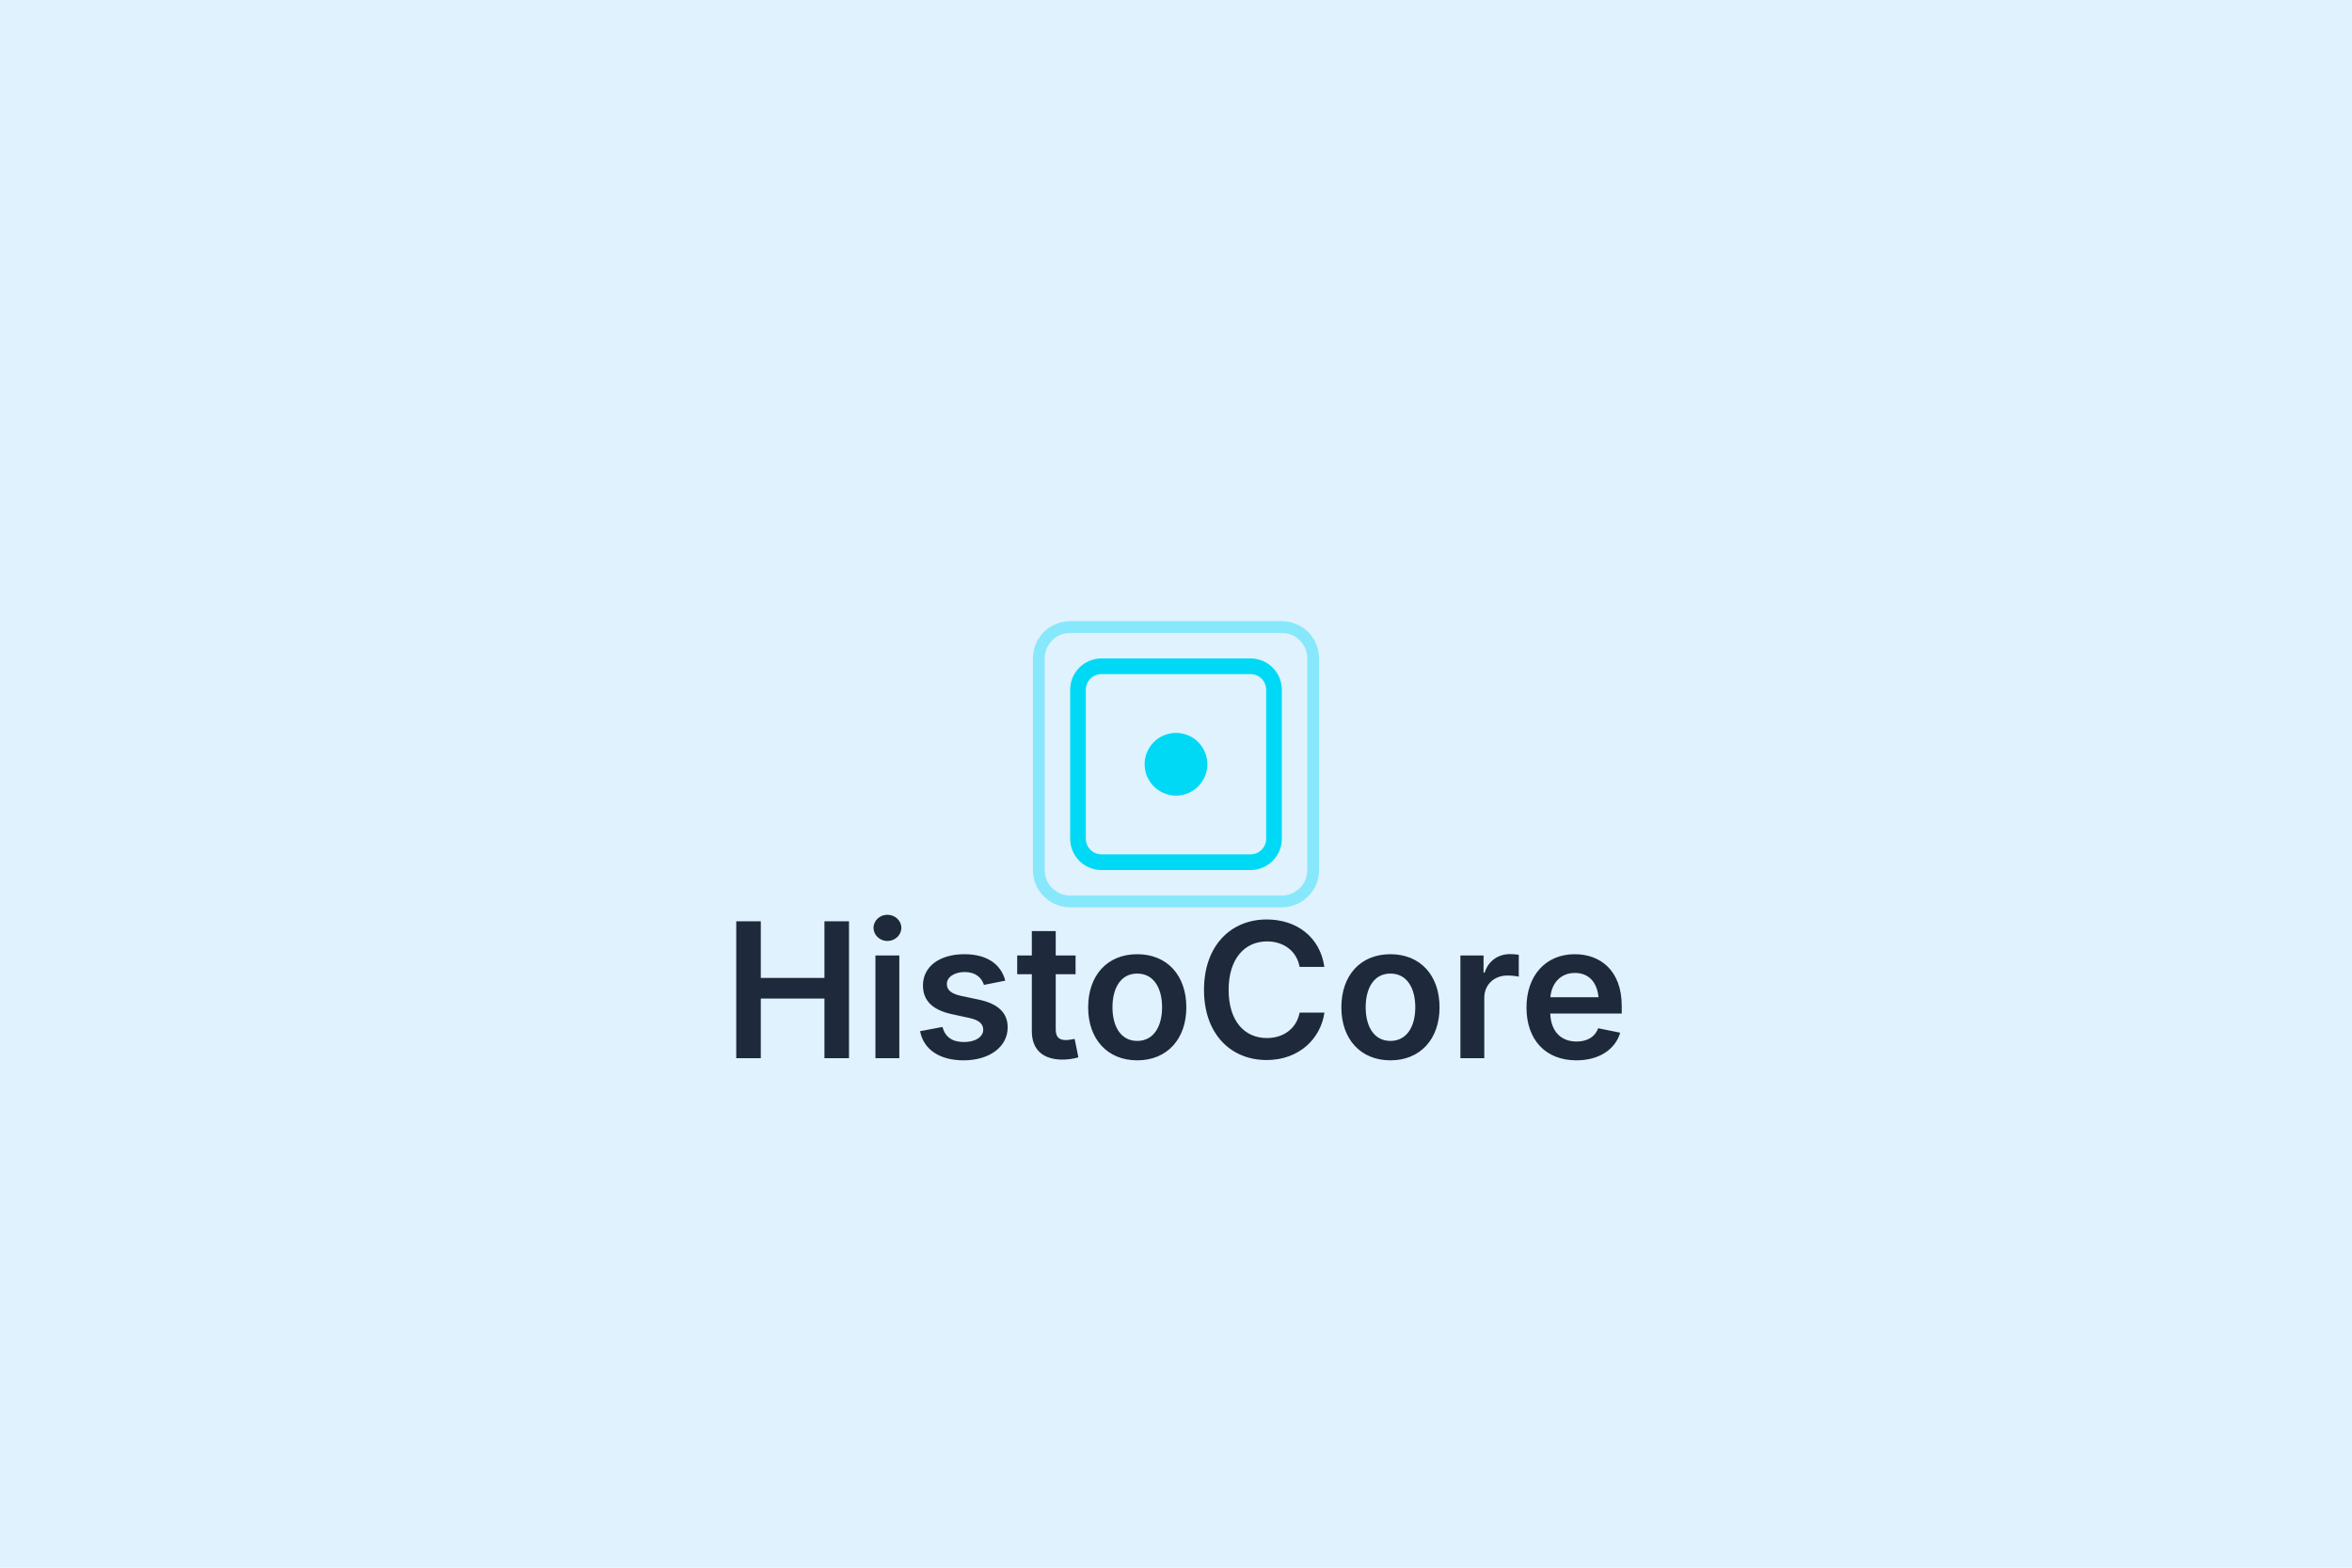
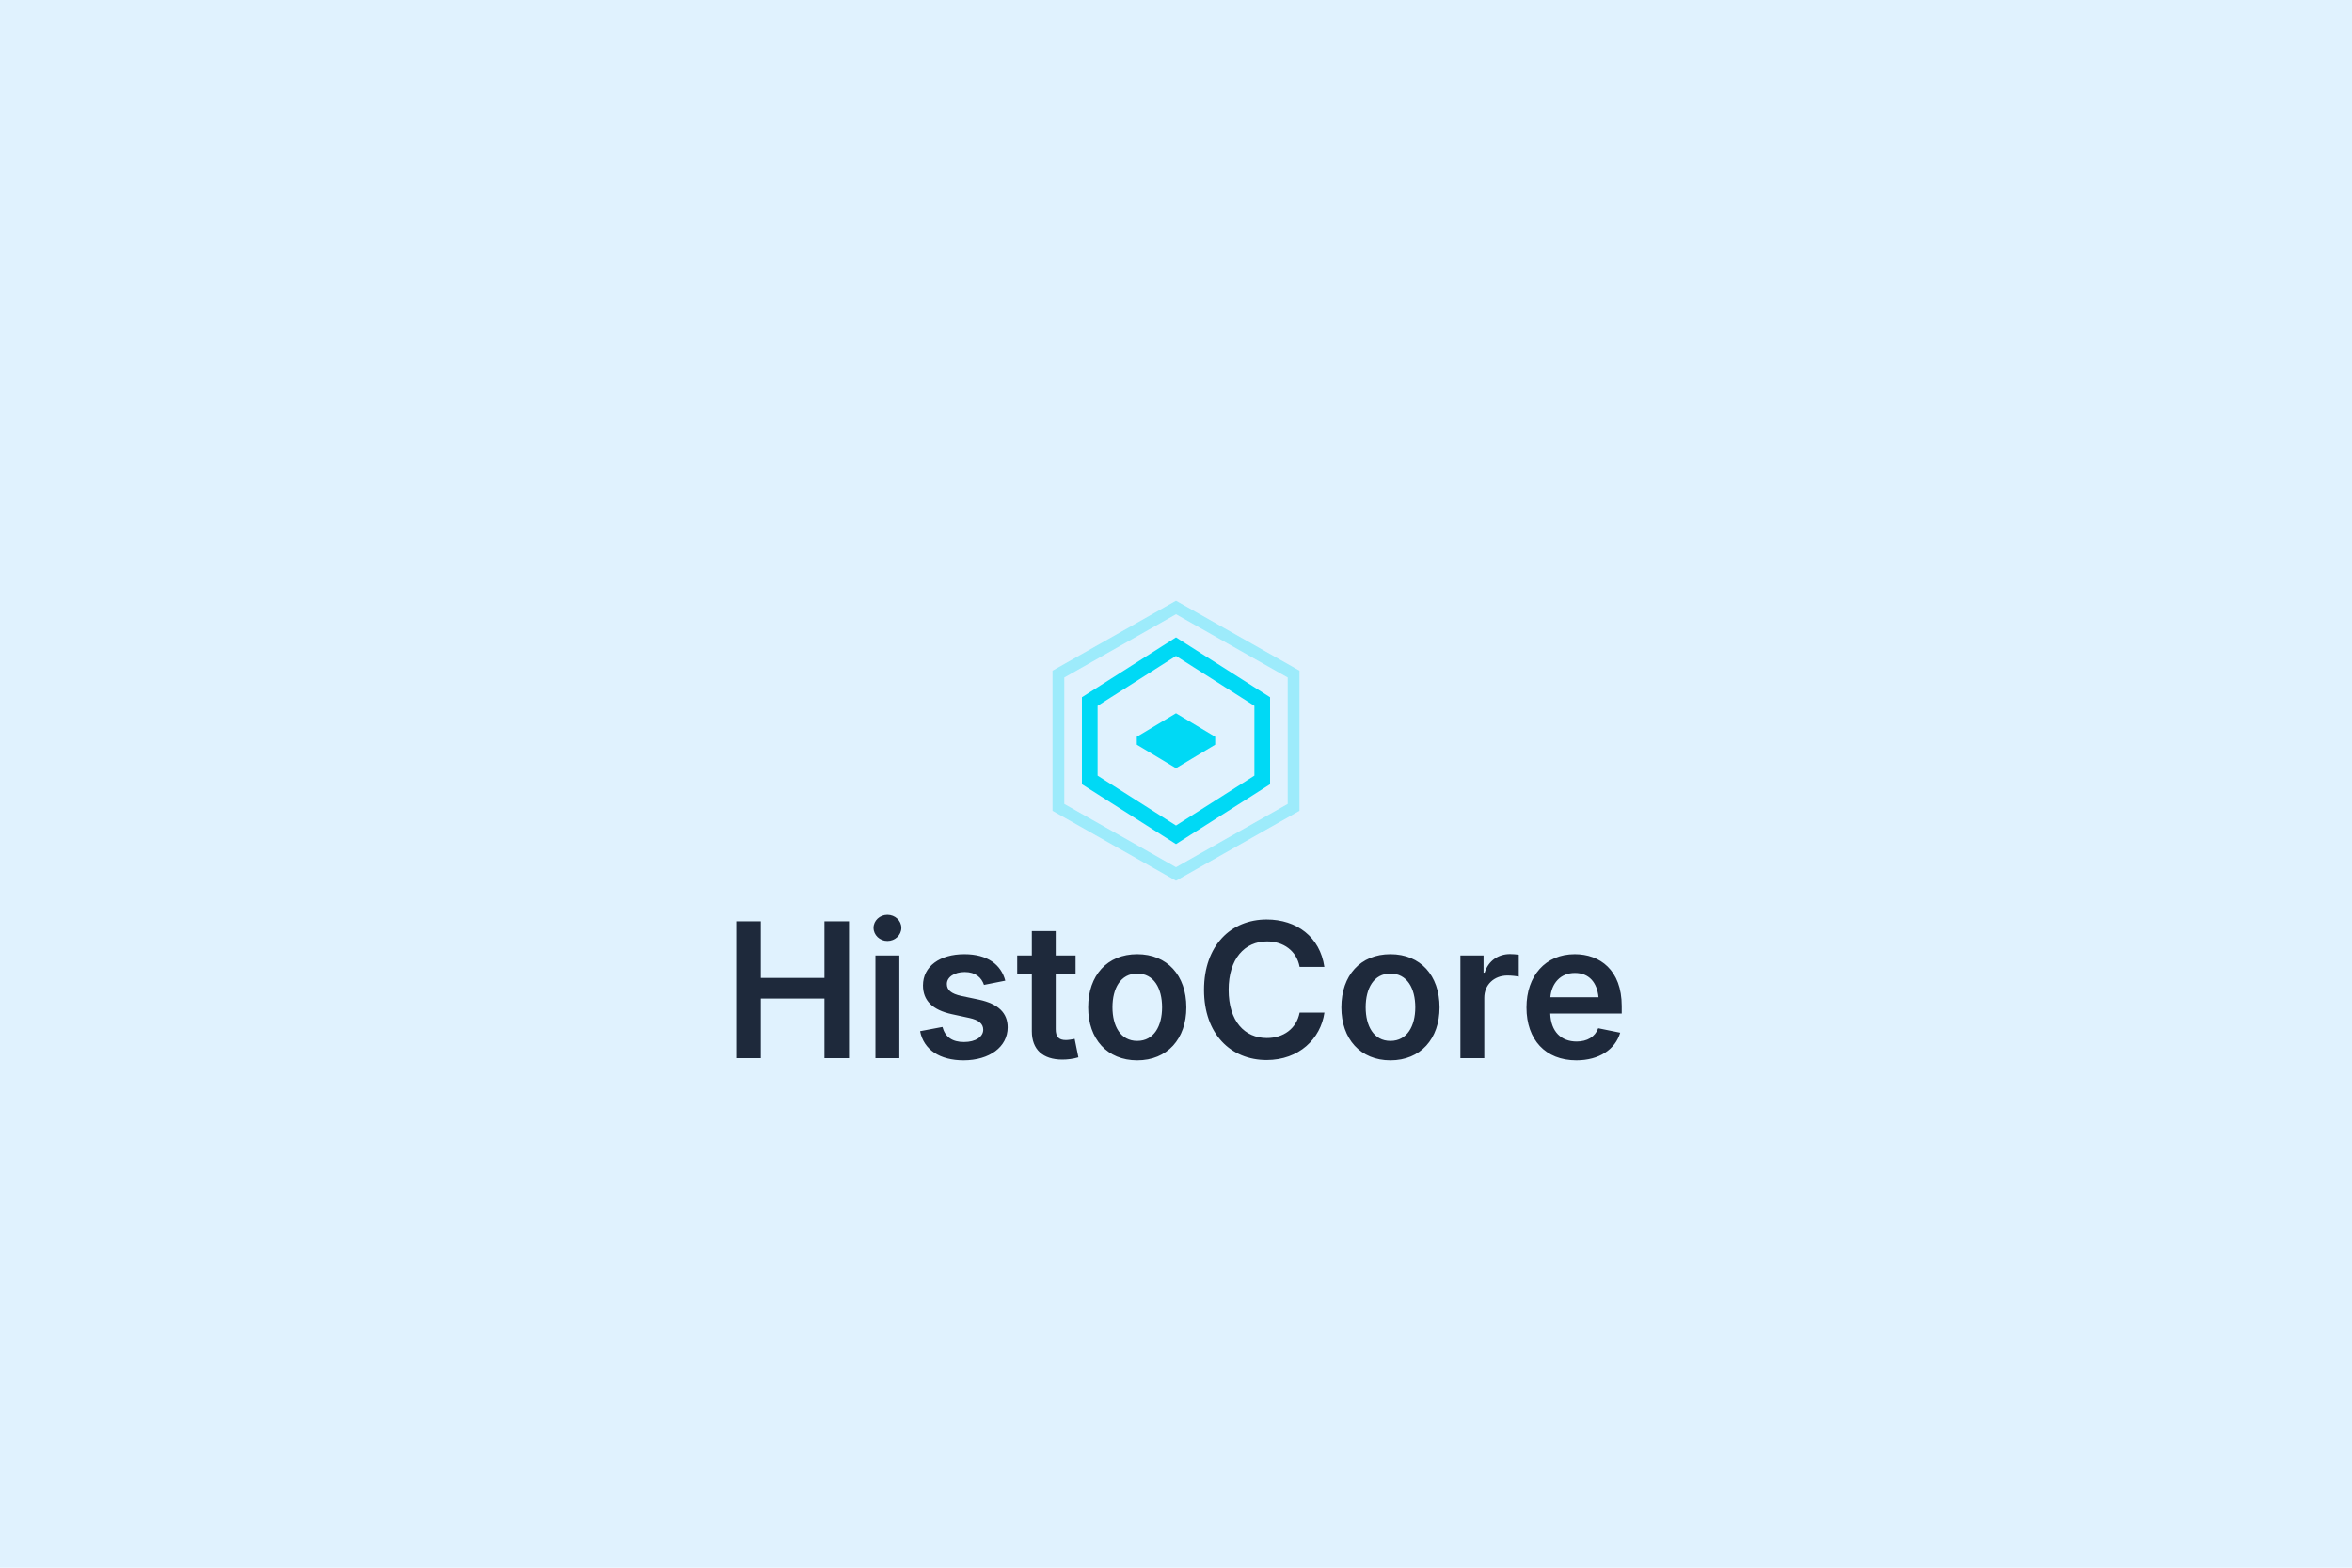
<svg xmlns="http://www.w3.org/2000/svg" width="600" height="400" viewBox="0 0 600 400">
  <rect width="600" height="400" fill="#e0f2fe" />
-   <rect x="265" y="160" width="70" height="70" fill="none" stroke="#00d9f5" stroke-width="3" rx="8" opacity="0.4" />
-   <rect x="275" y="170" width="50" height="50" fill="none" stroke="#00d9f5" stroke-width="4" rx="6" />
-   <circle cx="300" cy="195" r="8" fill="#00d9f5" />
+   <polygon points="300,155 330,172 330,206 300,223 270,206 270,172" fill="none" stroke="#00d9f5" stroke-width="3" opacity="0.3" />
+   <polygon points="300,165 322,179 322,199 300,213 278,199 278,179" fill="none" stroke="#00d9f5" stroke-width="4" />
+   <polygon points="300,182 310,188 310,190 300,196 290,190 290,188" fill="#00d9f5" />
  <text x="300" y="270" font-family="'Inter', 'SF Pro Display', -apple-system, sans-serif" font-size="48" font-weight="600" fill="#1e293b" text-anchor="middle">HistoCore</text>
</svg>
